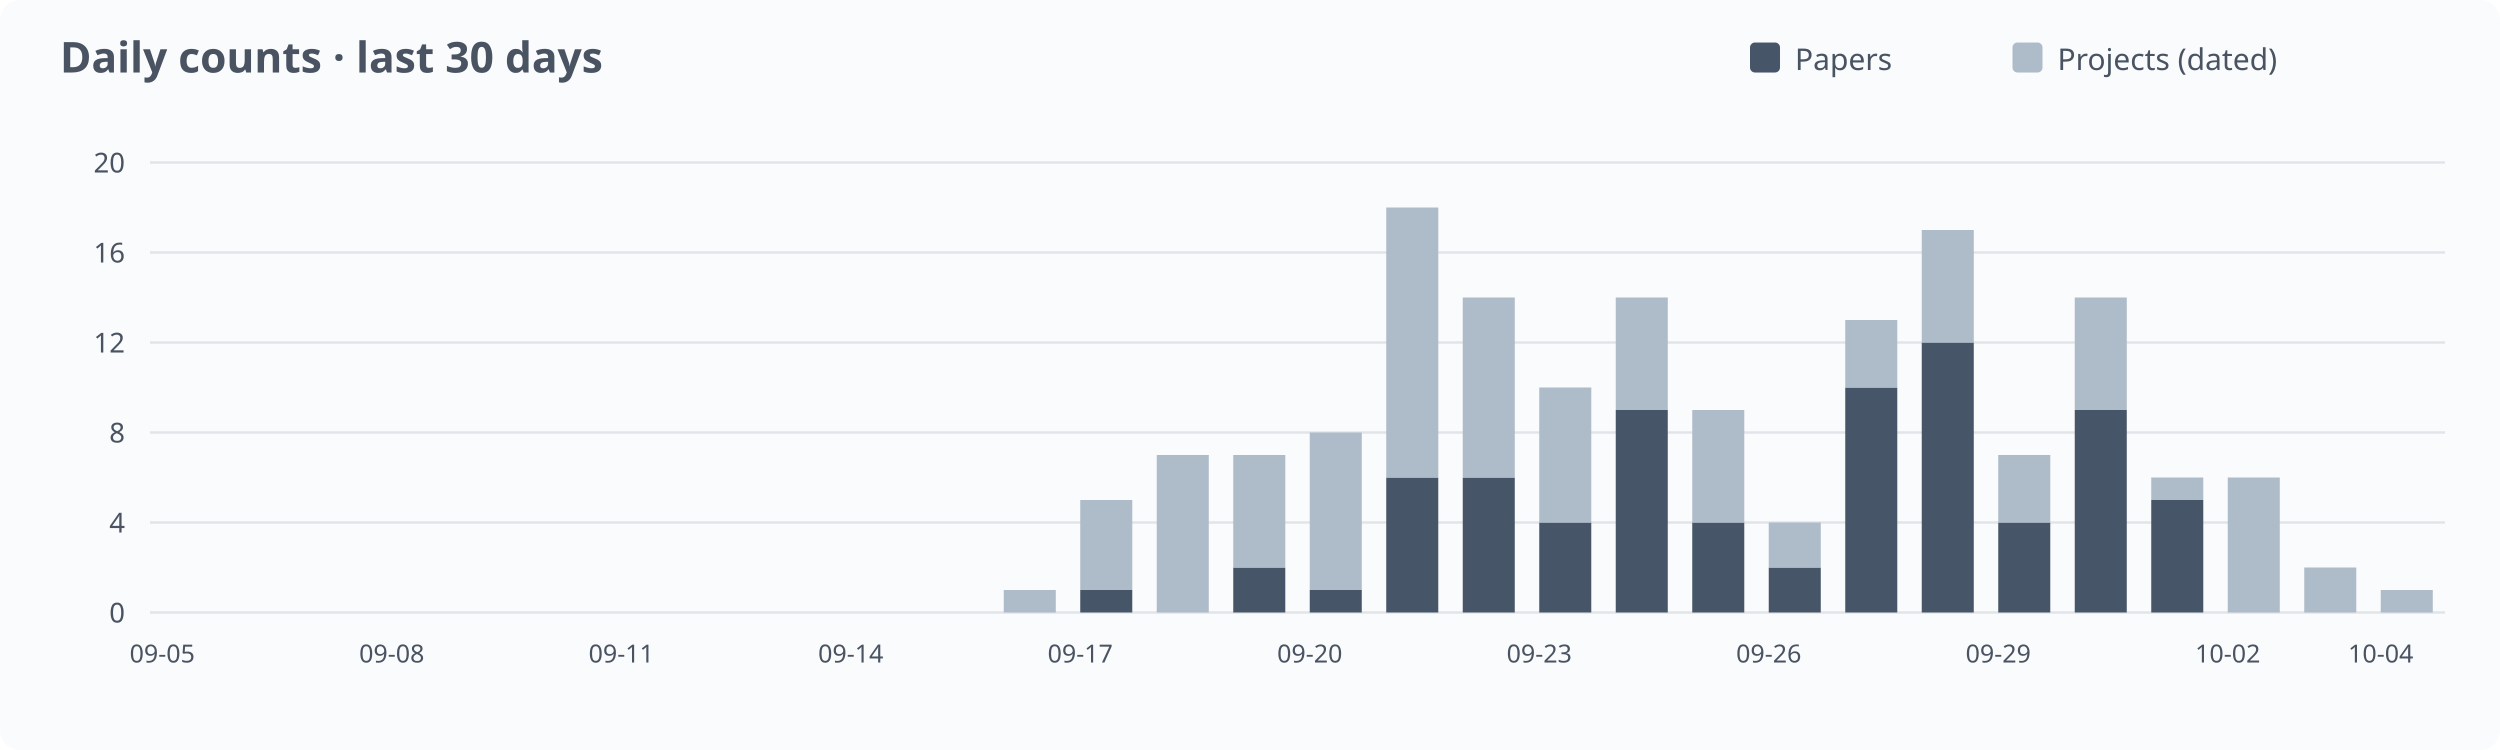
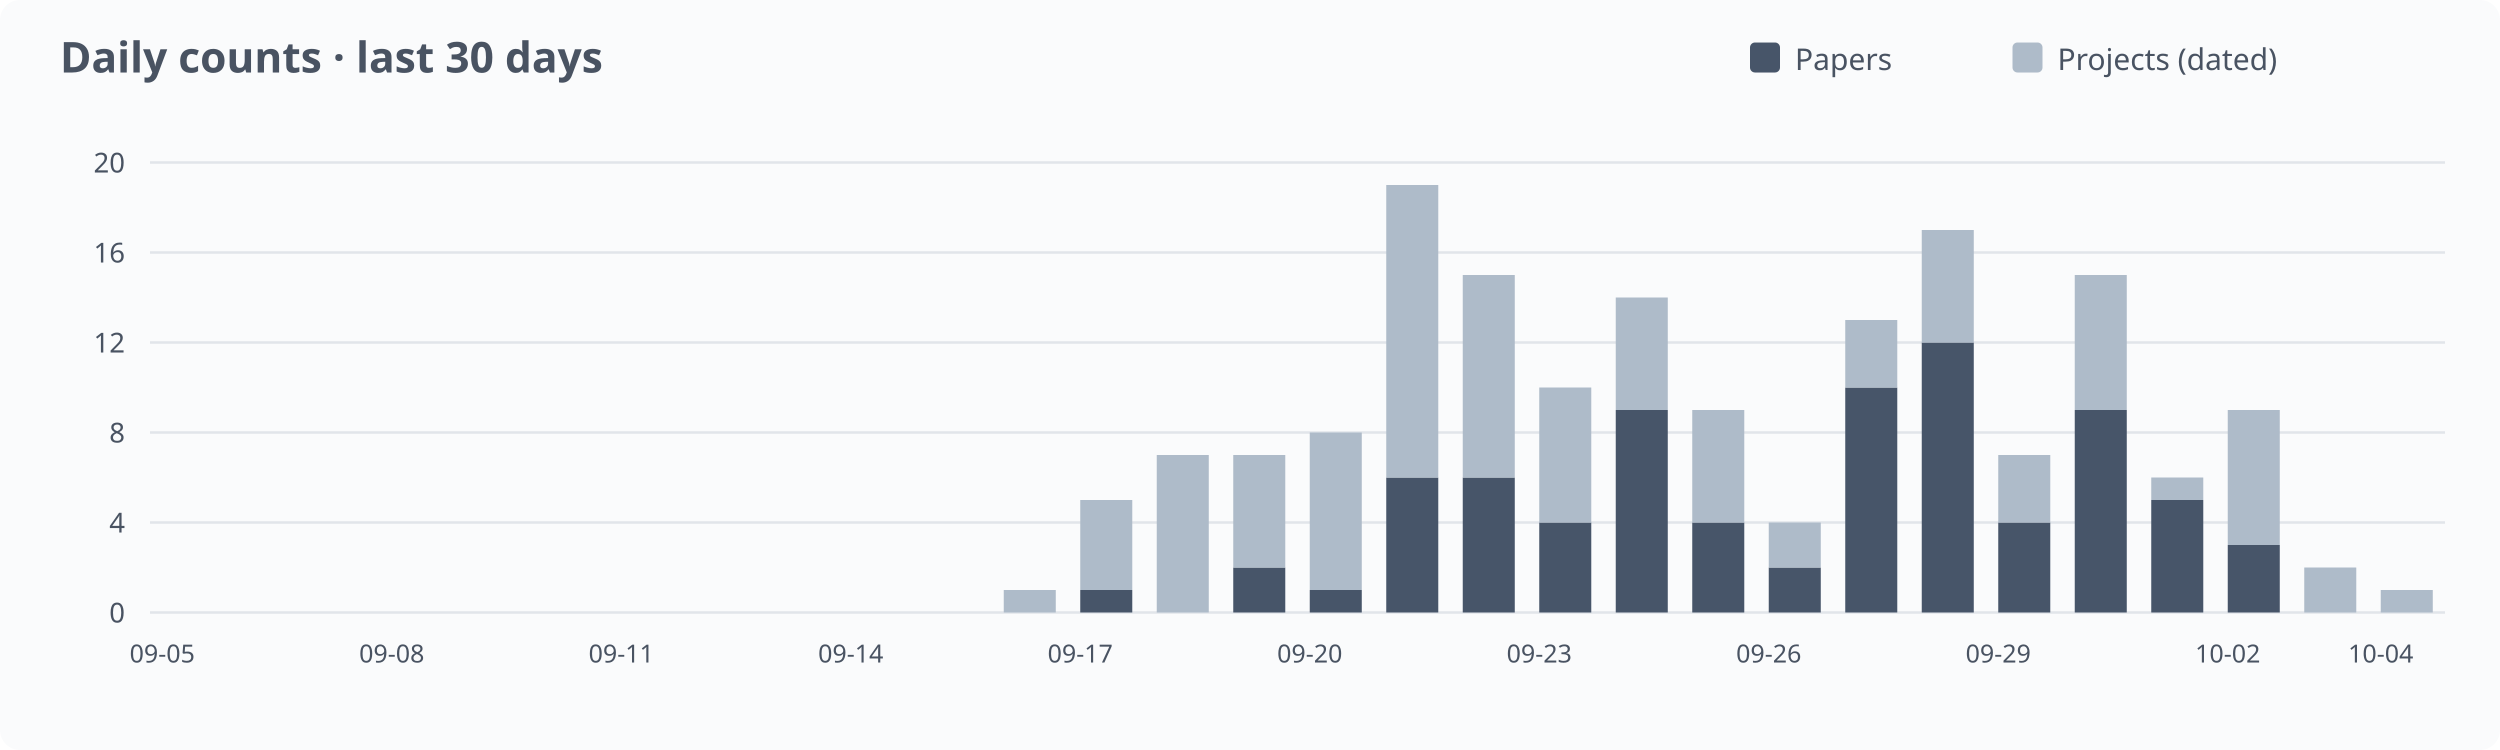
<svg xmlns="http://www.w3.org/2000/svg" width="1000" height="300" viewBox="0 0 1000 300" role="img" aria-labelledby="title desc">
  <rect width="100%" height="100%" rx="8" fill="#fafbfc" />
  <g font-family="system-ui,sans-serif" fill="#495362">
    <text x="24" y="29" font-size="17" font-weight="600">Daily counts · last 30 days</text>
    <rect x="700" y="17" width="12" height="12" rx="2" fill="#475569" />
    <text x="718" y="28" font-size="12">Papers</text>
    <rect x="805" y="17" width="12" height="12" rx="2" fill="#aebbc9" />
    <text x="823" y="28" font-size="12">Projects (dated)</text>
    <path d="M60 245.0H978" stroke="#e1e5ea" />
    <text x="50" y="249.0" text-anchor="end" font-size="11">0</text>
    <path d="M60 209.0H978" stroke="#e1e5ea" />
    <text x="50" y="213.0" text-anchor="end" font-size="11">4</text>
    <path d="M60 173.0H978" stroke="#e1e5ea" />
    <text x="50" y="177.0" text-anchor="end" font-size="11">8</text>
    <path d="M60 137.0H978" stroke="#e1e5ea" />
    <text x="50" y="141.0" text-anchor="end" font-size="11">12</text>
    <path d="M60 101.0H978" stroke="#e1e5ea" />
    <text x="50" y="105.0" text-anchor="end" font-size="11">16</text>
    <path d="M60 65.0H978" stroke="#e1e5ea" />
    <text x="50" y="69.0" text-anchor="end" font-size="11">20</text>
    <rect x="64.90" y="245.00" width="20.81" height="0.00" fill="#475569" />
    <rect x="64.90" y="245.00" width="20.81" height="0.00" fill="#aebbc9" />
    <text x="64.90" y="265" text-anchor="middle" font-size="10">09-05</text>
    <rect x="95.50" y="245.00" width="20.81" height="0.00" fill="#475569" />
    <rect x="95.50" y="245.00" width="20.81" height="0.00" fill="#aebbc9" />
    <rect x="126.10" y="245.00" width="20.81" height="0.00" fill="#475569" />
    <rect x="126.10" y="245.00" width="20.81" height="0.00" fill="#aebbc9" />
    <rect x="156.70" y="245.00" width="20.81" height="0.00" fill="#475569" />
    <rect x="156.70" y="245.00" width="20.81" height="0.00" fill="#aebbc9" />
    <text x="156.70" y="265" text-anchor="middle" font-size="10">09-08</text>
    <rect x="187.30" y="245.00" width="20.81" height="0.00" fill="#475569" />
    <rect x="187.30" y="245.00" width="20.81" height="0.00" fill="#aebbc9" />
    <rect x="217.90" y="245.00" width="20.81" height="0.00" fill="#475569" />
    <rect x="217.90" y="245.00" width="20.81" height="0.00" fill="#aebbc9" />
    <rect x="248.50" y="245.00" width="20.81" height="0.00" fill="#475569" />
    <rect x="248.50" y="245.00" width="20.81" height="0.00" fill="#aebbc9" />
    <text x="248.50" y="265" text-anchor="middle" font-size="10">09-11</text>
    <rect x="279.10" y="245.00" width="20.81" height="0.00" fill="#475569" />
    <rect x="279.10" y="245.00" width="20.81" height="0.00" fill="#aebbc9" />
    <rect x="309.70" y="245.00" width="20.81" height="0.00" fill="#475569" />
    <rect x="309.70" y="245.00" width="20.81" height="0.00" fill="#aebbc9" />
    <rect x="340.30" y="245.00" width="20.81" height="0.00" fill="#475569" />
    <rect x="340.30" y="245.00" width="20.81" height="0.00" fill="#aebbc9" />
    <text x="340.30" y="265" text-anchor="middle" font-size="10">09-14</text>
    <rect x="370.90" y="245.00" width="20.81" height="0.00" fill="#475569" />
    <rect x="370.90" y="245.00" width="20.81" height="0.00" fill="#aebbc9" />
    <rect x="401.50" y="245.00" width="20.81" height="0.00" fill="#475569" />
    <rect x="401.50" y="236.00" width="20.81" height="9.00" fill="#aebbc9" />
    <rect x="432.10" y="236.00" width="20.81" height="9.00" fill="#475569" />
    <rect x="432.10" y="200.00" width="20.81" height="36.00" fill="#aebbc9" />
    <text x="432.10" y="265" text-anchor="middle" font-size="10">09-17</text>
    <rect x="462.70" y="245.00" width="20.81" height="0.00" fill="#475569" />
    <rect x="462.70" y="182.00" width="20.81" height="63.00" fill="#aebbc9" />
    <rect x="493.30" y="227.00" width="20.81" height="18.00" fill="#475569" />
    <rect x="493.30" y="182.00" width="20.81" height="45.00" fill="#aebbc9" />
    <rect x="523.90" y="236.00" width="20.81" height="9.00" fill="#475569" />
    <rect x="523.90" y="173.00" width="20.81" height="63.00" fill="#aebbc9" />
    <text x="523.90" y="265" text-anchor="middle" font-size="10">09-20</text>
    <rect x="554.50" y="191.00" width="20.81" height="54.00" fill="#475569" />
-     <rect x="554.50" y="83.00" width="20.81" height="108.00" fill="#aebbc9" />
+     <rect x="554.50" y="74.00" width="20.81" height="117.00" fill="#aebbc9" />
    <rect x="585.10" y="191.00" width="20.81" height="54.00" fill="#475569" />
-     <rect x="585.10" y="119.00" width="20.81" height="72.00" fill="#aebbc9" />
+     <rect x="585.10" y="110.00" width="20.81" height="81.00" fill="#aebbc9" />
    <rect x="615.70" y="209.00" width="20.81" height="36.00" fill="#475569" />
    <rect x="615.70" y="155.00" width="20.81" height="54.00" fill="#aebbc9" />
    <text x="615.70" y="265" text-anchor="middle" font-size="10">09-23</text>
    <rect x="646.30" y="164.00" width="20.81" height="81.00" fill="#475569" />
    <rect x="646.30" y="119.00" width="20.81" height="45.00" fill="#aebbc9" />
    <rect x="676.90" y="209.00" width="20.81" height="36.00" fill="#475569" />
    <rect x="676.90" y="164.00" width="20.81" height="45.00" fill="#aebbc9" />
    <rect x="707.50" y="227.00" width="20.81" height="18.00" fill="#475569" />
    <rect x="707.50" y="209.00" width="20.81" height="18.00" fill="#aebbc9" />
    <text x="707.50" y="265" text-anchor="middle" font-size="10">09-26</text>
    <rect x="738.10" y="155.00" width="20.81" height="90.00" fill="#475569" />
    <rect x="738.10" y="128.00" width="20.81" height="27.00" fill="#aebbc9" />
    <rect x="768.70" y="137.00" width="20.81" height="108.00" fill="#475569" />
    <rect x="768.70" y="92.00" width="20.81" height="45.00" fill="#aebbc9" />
    <rect x="799.30" y="209.00" width="20.81" height="36.00" fill="#475569" />
    <rect x="799.30" y="182.00" width="20.81" height="27.00" fill="#aebbc9" />
    <text x="799.30" y="265" text-anchor="middle" font-size="10">09-29</text>
    <rect x="829.90" y="164.00" width="20.81" height="81.00" fill="#475569" />
-     <rect x="829.90" y="119.00" width="20.81" height="45.00" fill="#aebbc9" />
+     <rect x="829.90" y="110.00" width="20.81" height="54.00" fill="#aebbc9" />
    <rect x="860.50" y="200.00" width="20.81" height="45.00" fill="#475569" />
    <rect x="860.50" y="191.00" width="20.81" height="9.00" fill="#aebbc9" />
-     <rect x="891.10" y="245.00" width="20.81" height="0.00" fill="#475569" />
-     <rect x="891.10" y="191.00" width="20.81" height="54.00" fill="#aebbc9" />
+     <rect x="891.10" y="218.00" width="20.81" height="27.00" fill="#475569" />
+     <rect x="891.10" y="164.00" width="20.81" height="54.00" fill="#aebbc9" />
    <text x="891.10" y="265" text-anchor="middle" font-size="10">10-02</text>
    <rect x="921.70" y="245.00" width="20.81" height="0.00" fill="#475569" />
    <rect x="921.70" y="227.00" width="20.81" height="18.00" fill="#aebbc9" />
    <rect x="952.30" y="245.00" width="20.81" height="0.00" fill="#475569" />
    <rect x="952.30" y="236.00" width="20.81" height="9.00" fill="#aebbc9" />
    <text x="952.30" y="265" text-anchor="middle" font-size="10">10-04</text>
  </g>
</svg>
